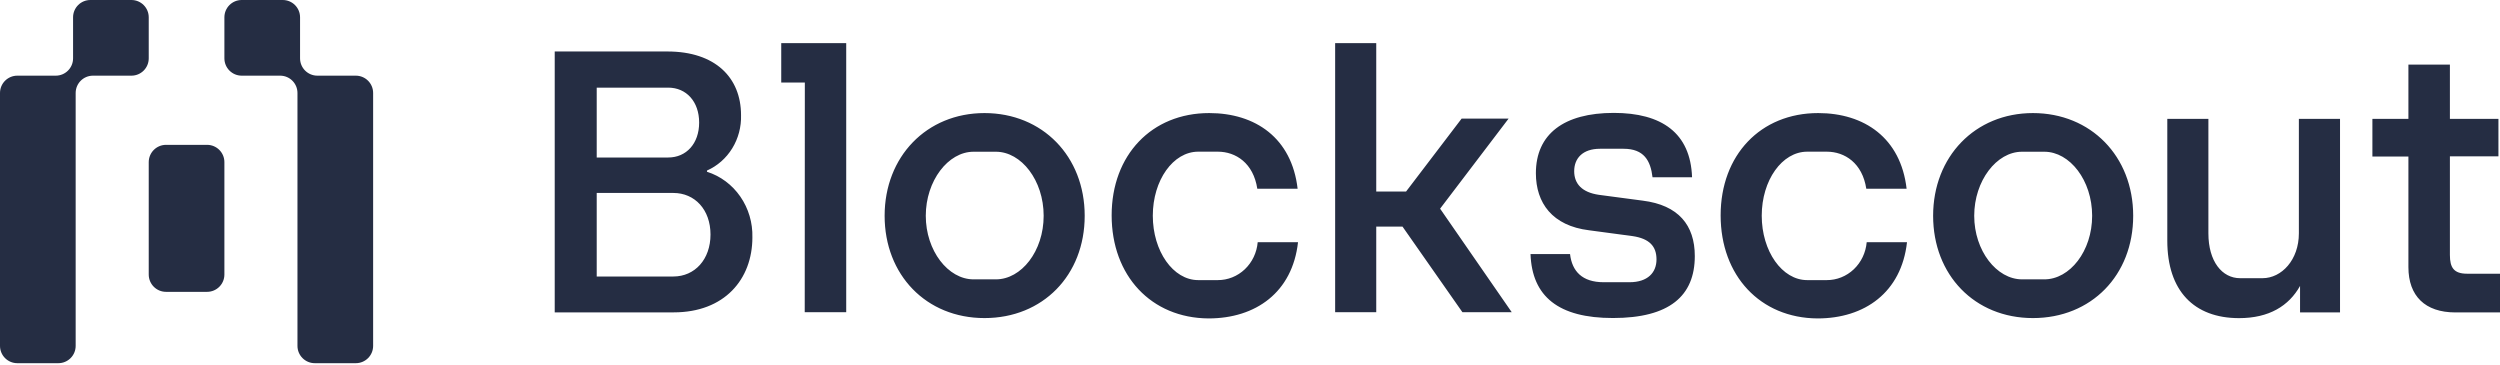
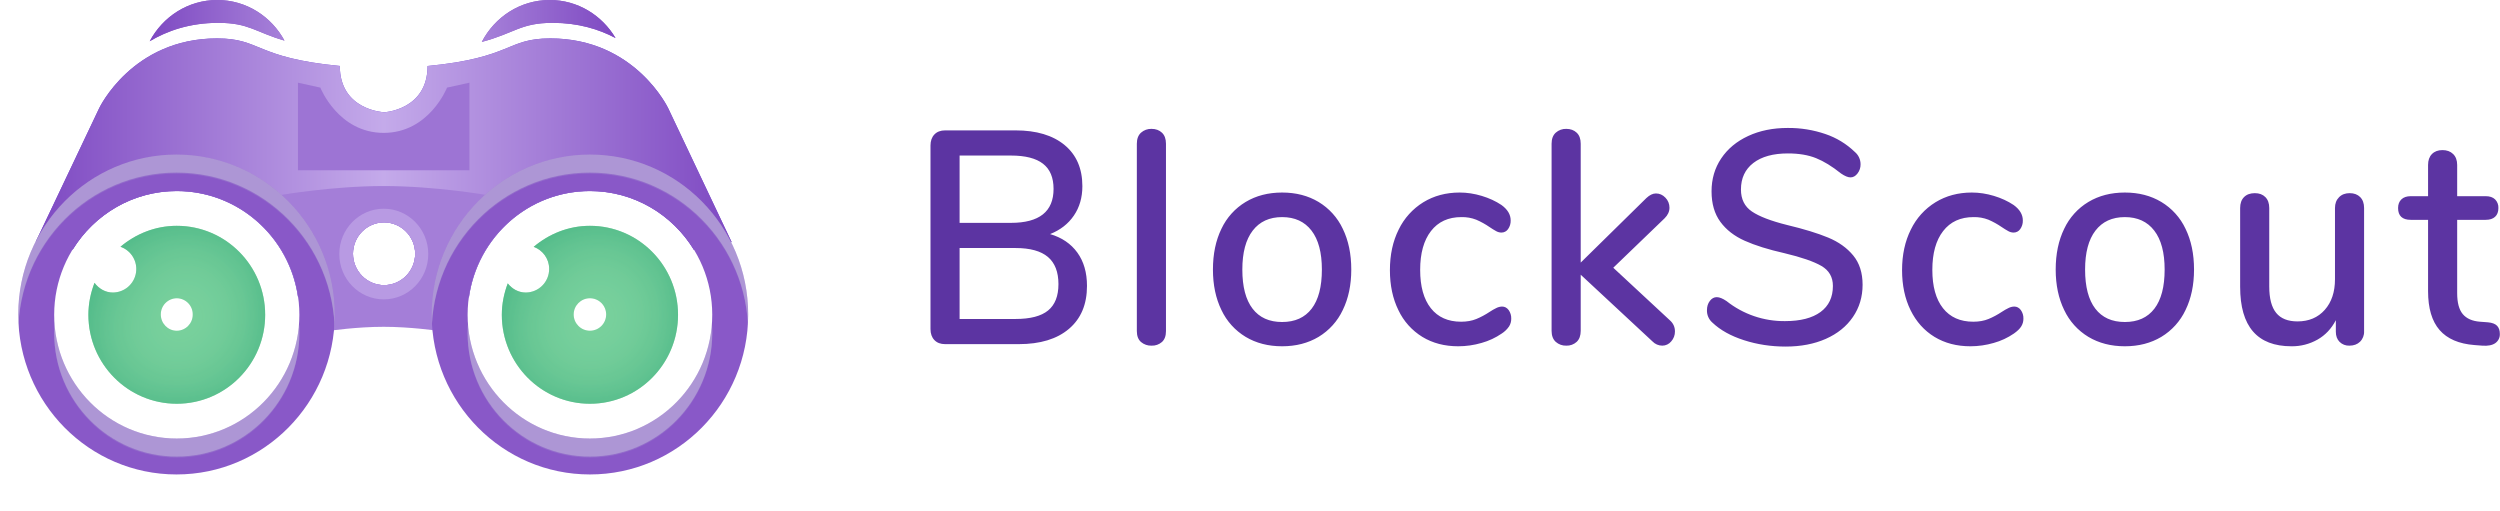
- <svg xmlns="http://www.w3.org/2000/svg" fill="none" height="73" viewBox="0 0 500 73" width="500">
-   <path clip-rule="evenodd" d="m26.284 0c1.913 0 3.463 1.55 3.463 3.463v8.207c0 1.913-1.55 3.463-3.463 3.463h-7.688c-1.913 0-3.463 1.55-3.463 3.463v50.578c0 1.913-1.55 3.463-3.463 3.463h-8.207c-1.913 0-3.463-1.55-3.463-3.463v-50.578c0-1.913 1.55-3.463 3.463-3.463h7.688c1.913 0 3.463-1.55 3.463-3.463v-8.207c0-1.913 1.55-3.463 3.463-3.463zm30.265 0c1.913 0 3.463 1.55 3.463 3.463v8.207c0 1.913 1.55 3.463 3.463 3.463h7.688c1.913 0 3.463 1.55 3.463 3.463v50.578c0 1.913-1.55 3.463-3.463 3.463h-8.207c-1.913 0-3.463-1.55-3.463-3.463v-50.578c0-1.913-1.55-3.463-3.463-3.463h-7.688c-1.913 0-3.463-1.55-3.463-3.463v-8.207c0-1.913 1.55-3.463 3.463-3.463zm-15.133 28.968c1.913 0 3.463 1.55 3.463 3.463v22.475c0 1.913-1.55 3.463-3.463 3.463h-8.207c-1.913 0-3.463-1.55-3.463-3.463v-22.475c0-1.913 1.55-3.463 3.463-3.463zm114.832-12.466h4.719l-.022 45.938h8.298v-53.809h-12.995zm-22.758-6.207h-22.546v52.179h23.798c10.143 0 15.735-6.602 15.735-14.998.077-2.921-.77-5.788-2.411-8.159s-3.984-4.115-6.67-4.964v-.244c2.077-.917 3.838-2.467 5.054-4.445 1.215-1.978 1.828-4.293 1.757-6.641 0-7.511-5.167-12.727-14.717-12.727zm6.34 14.218c0 4.215-2.583 6.987-6.184 6.987h-14.303v-13.973h14.303c3.601 0 6.184 2.771 6.184 6.987zm2.271 22.392c0 4.972-3.132 8.396-7.437 8.396h-15.321v-16.71h15.321c4.305 0 7.437 3.342 7.437 8.314zm34.824-3.749c0-11.819 8.388-20.541 19.974-20.541s20.04 8.64 20.04 20.541c0 11.901-8.376 20.459-20.04 20.459s-19.974-8.64-19.974-20.459zm17.782 12.716h4.473c5.089 0 9.551-5.624 9.551-12.716s-4.473-12.809-9.551-12.809h-4.473c-5.088 0-9.551 5.822-9.551 12.809s4.463 12.716 9.551 12.716zm47.126-33.257c-11.507 0-19.503 8.396-19.503 20.459s7.906 20.541 19.38 20.611c9.439 0 16.775-5.217 17.894-15.243h-8.064c-.176 2.076-1.095 4.006-2.573 5.41-1.479 1.404-3.41 2.178-5.411 2.17h-3.915c-5.01 0-9.08-5.776-9.08-12.879s4.07-12.809 9.08-12.809h3.915c3.601 0 7.123 2.282 7.906 7.418h8.063c-1.174-10.166-8.454-15.138-17.692-15.138zm25.196-13.985h8.22v29.682h5.961l11.116-14.591h9.394l-13.7 18.014 14.326 20.704h-9.863l-11.978-17.117h-5.256v17.117h-8.22zm46.981 42.188h-7.906c.302 8.477 5.592 12.797 16.495 12.786 11.273 0 16.361-4.402 16.361-12.39 0-6.195-3.288-10.189-10.411-11.085l-8.779-1.165c-3.366-.489-4.932-2.201-4.932-4.728 0-2.527 1.644-4.483 5.167-4.483h4.708c4.071 0 5.401 2.364 5.793 5.706h7.906c-.301-8.885-6.094-12.879-15.656-12.879-9.987 0-15.579 4.239-15.579 12.064 0 5.95 3.288 10.515 10.647 11.412l8.701 1.165c3.366.501 4.775 2.049 4.775 4.658 0 2.608-1.722 4.565-5.402 4.565h-5.178c-4.283 0-6.318-2.201-6.71-5.624zm30.117-7.744c0-12.064 7.985-20.459 19.504-20.459 9.237 0 16.518 4.972 17.692 15.138h-8.063c-.783-5.135-4.306-7.418-7.907-7.418h-3.914c-5.021 0-9.092 5.706-9.092 12.809s4.071 12.879 9.092 12.879h3.914c2.001.008 3.932-.766 5.411-2.17s2.397-3.335 2.574-5.41h8.063c-1.118 10.026-8.455 15.243-17.893 15.243-11.463-.07-19.381-8.547-19.381-20.611zm62.459-20.459c-11.586 0-19.962 8.722-19.962 20.541 0 11.819 8.286 20.459 19.962 20.459 11.675 0 20.052-8.559 20.052-20.459 0-11.901-8.466-20.541-20.052-20.541zm2.281 33.257h-4.451c-5.088 0-9.573-5.729-9.573-12.716s4.463-12.809 9.551-12.809h4.473c5.089 0 9.562 5.717 9.562 12.809s-4.473 12.716-9.562 12.716zm24.592-7.744v-24.36h8.22v22.905c0 5.624 2.74 8.966 6.341 8.966h4.473c3.836 0 7.281-3.668 7.281-8.966v-22.905h8.231v38.718h-7.996v-5.298c-2.237 3.994-6.185 6.439-12.213 6.439-9.013-.012-14.337-5.473-14.337-15.499zm48.223-16.826v22.125c0 5.787 3.355 9.048 9.371 9.059h8.947v-7.744h-6.576c-2.661 0-3.444-1.223-3.444-3.749v-19.726h9.707v-7.499h-9.707v-10.853h-8.298v10.853h-7.202v7.534z" fill="#252d43" fill-rule="evenodd" />
+ <svg xmlns="http://www.w3.org/2000/svg" height="28" width="137">
+   <linearGradient id="a" x1="0%" y1="0%" y2="0%">
+     <stop offset="0" stop-color="#7e49c2" />
+     <stop offset=".5" stop-color="#c4aaea" />
+     <stop offset="1" stop-color="#7e49c2" />
+   </linearGradient>
+   <filter id="b">
+     <feOffset dy="1" in="SourceAlpha" />
+     <feGaussianBlur result="blurOut" />
+     <feFlood flood-color="#f6f6f6" result="floodOut" />
+     <feComposite in="floodOut" in2="blurOut" operator="out" result="compOut" />
+     <feComposite in="compOut" in2="SourceAlpha" operator="in" />
+     <feComponentTransfer>
+       <feFuncA slope=".25" type="linear" />
+     </feComponentTransfer>
+     <feBlend in2="SourceGraphic" />
+   </filter>
+   <filter id="c">
+     <feOffset in="SourceAlpha" />
+     <feGaussianBlur result="blurOut" stdDeviation="2.236" />
+     <feFlood flood-color="#35b080" result="floodOut" />
+     <feComposite in="floodOut" in2="blurOut" operator="out" result="compOut" />
+     <feComposite in="compOut" in2="SourceAlpha" operator="in" />
+     <feComponentTransfer>
+       <feFuncA type="linear" />
+     </feComponentTransfer>
+     <feBlend in2="SourceGraphic" />
+   </filter>
+   <filter id="d">
+     <feOffset dy="1" in="SourceAlpha" />
+     <feGaussianBlur result="blurOut" />
+     <feFlood flood-color="#f6f6f6" result="floodOut" />
+     <feComposite in="floodOut" in2="blurOut" operator="out" result="compOut" />
+     <feComposite in="compOut" in2="SourceAlpha" operator="in" />
+     <feComponentTransfer>
+       <feFuncA slope=".25" type="linear" />
+     </feComponentTransfer>
+     <feBlend in2="SourceGraphic" />
+   </filter>
+   <filter id="e">
+     <feOffset in="SourceAlpha" />
+     <feGaussianBlur result="blurOut" stdDeviation="2.236" />
+     <feFlood flood-color="#35b080" result="floodOut" />
+     <feComposite in="floodOut" in2="blurOut" operator="out" result="compOut" />
+     <feComposite in="compOut" in2="SourceAlpha" operator="in" />
+     <feComponentTransfer>
+       <feFuncA type="linear" />
+     </feComponentTransfer>
+     <feBlend in2="SourceGraphic" />
+   </filter>
+   <path d="m30.285 1.252c-1.758 0-2.069.563-3.882 1.045.706-1.36 2.099-2.297 3.722-2.297 1.539 0 2.871.842 3.608 2.086-.913-.485-2.05-.834-3.448-.834zm-22.081 1.008c.712-1.339 2.093-2.26 3.702-2.26 1.595 0 2.967.906 3.684 2.226-1.596-.464-1.952-.974-3.626-.974-1.562 0-2.798.435-3.76 1.008z" fill="#8957c8" fill-rule="evenodd" />
+   <path d="m30.285 1.252c-1.758 0-2.069.563-3.882 1.045.706-1.36 2.099-2.297 3.722-2.297 1.539 0 2.871.842 3.608 2.086-.913-.485-2.05-.834-3.448-.834zm-22.081 1.008c.712-1.339 2.093-2.26 3.702-2.26 1.595 0 2.967.906 3.684 2.226-1.596-.464-1.952-.974-3.626-.974-1.562 0-2.798.435-3.76 1.008z" fill="url(#a)" />
+   <path d="m38.029 13.695c-1.181-1.933-3.289-3.226-5.701-3.226-3.376 0-6.161 2.527-6.627 5.812l-4.674.98v-.027l-4.702-.984c-.48-3.27-3.264-5.781-6.638-5.781-2.405 0-4.51 1.28-5.697 3.199l-2.029-.425 3.472-7.309s1.804-3.83 6.462-3.83c2.416 0 2.076 1.063 6.728 1.51 0 2.421 2.404 2.535 2.404 2.535v.008s2.403-.115 2.403-2.54c4.653-.448 4.312-1.513 6.729-1.513 4.658 0 6.462 3.836 6.462 3.836l3.471 7.323zm-16.982-1.508c-.941 0-1.703.77-1.703 1.719s.762 1.719 1.703 1.719c.94 0 1.703-.77 1.703-1.719s-.763-1.719-1.703-1.719z" fill="#704ad5" fill-rule="evenodd" />
+   <path d="m38.029 13.695c-1.181-1.933-3.289-3.226-5.701-3.226-3.376 0-6.161 2.527-6.627 5.812l-4.674.98v-.027l-4.702-.984c-.48-3.27-3.264-5.781-6.638-5.781-2.405 0-4.51 1.28-5.697 3.199l-2.029-.425 3.472-7.309s1.804-3.83 6.462-3.83c2.416 0 2.076 1.063 6.728 1.51 0 2.421 2.404 2.535 2.404 2.535v.008s2.403-.115 2.403-2.54c4.653-.448 4.312-1.513 6.729-1.513 4.658 0 6.462 3.836 6.462 3.836l3.471 7.323zm-16.982-1.508c-.941 0-1.703.77-1.703 1.719s.762 1.719 1.703 1.719c.94 0 1.703-.77 1.703-1.719s-.763-1.719-1.703-1.719z" fill="url(#a)" />
+   <g fill-rule="evenodd">
+     <path d="m23.964 18.124s-1.477-.215-2.937-.215c-1.477 0-2.938.215-2.938.215l-2.67-7.443s2.8-.486 5.608-.486c2.799 0 5.607.486 5.607.486zm-2.917-5.937c-.941 0-1.703.77-1.703 1.719s.762 1.719 1.703 1.719c.94 0 1.703-.77 1.703-1.719s-.763-1.719-1.703-1.719z" fill="#a47ed8" />
+     <path d="m21.031 16.406c-1.346 0-2.437-1.112-2.437-2.484s1.091-2.484 2.437-2.484 2.438 1.112 2.438 2.484-1.092 2.484-2.438 2.484zm.016-4.219c-.941 0-1.703.77-1.703 1.719s.762 1.719 1.703 1.719c.94 0 1.703-.77 1.703-1.719s-.763-1.719-1.703-1.719z" fill="#b89ae3" />
+     <path d="m16.327 4.531v4.801h9.399v-4.801l-1.228.27s-.976 2.481-3.471 2.481c-2.496 0-3.472-2.481-3.472-2.481z" fill="#9d74d4" />
+     <path d="m32.328 26c-4.789 0-8.672-3.925-8.672-8.766s3.883-8.765 8.672-8.765 8.672 3.924 8.672 8.765-3.883 8.766-8.672 8.766zm0-15.531c-3.702 0-6.703 3.036-6.703 6.781s3.001 6.781 6.703 6.781 6.703-3.036 6.703-6.781-3.001-6.781-6.703-6.781z" fill="#8958c8" filter="url(#b)" />
+     <path d="m32.328 22.125c-2.666 0-4.828-2.183-4.828-4.875 0-.608.124-1.184.325-1.721.235.299.581.502.987.502a1.29 1.29 0 0 0 1.282-1.297c0-.56-.356-1.027-.848-1.208.838-.708 1.904-1.151 3.082-1.151 2.667 0 4.828 2.183 4.828 4.875s-2.161 4.875-4.828 4.875zm0-5.781a.89.89 0 1 0 -.001 1.78.89.89 0 0 0 .001-1.78z" fill="#80d6a1" filter="url(#c)" />
+     <path d="m9.672 26c-4.789 0-8.672-3.925-8.672-8.766s3.883-8.765 8.672-8.765 8.672 3.924 8.672 8.765-3.883 8.766-8.672 8.766zm.015-15.531c-3.71 0-6.718 3.036-6.718 6.781s3.008 6.781 6.718 6.781c3.711 0 6.719-3.036 6.719-6.781s-3.008-6.781-6.719-6.781z" fill="#8958c8" filter="url(#d)" />
+     <path d="m9.687 22.125c-2.675 0-4.843-2.183-4.843-4.875 0-.619.126-1.207.335-1.752.234.316.589.533 1.008.533a1.29 1.29 0 0 0 .414-2.509c.84-.706 1.907-1.147 3.086-1.147 2.676 0 4.844 2.183 4.844 4.875s-2.168 4.875-4.844 4.875zm0-5.781a.882.882 0 0 0 -.875.89c0 .492.392.891.875.891a.883.883 0 0 0 .875-.891.882.882 0 0 0 -.875-.89z" fill="#80d6a1" filter="url(#e)" />
+     <path d="m136.217 12.047h-1.564v4.021c0 .521.103.903.308 1.146.206.244.519.383.94.416l.442.033c.232.022.398.086.498.191.1.106.15.252.15.44a.584.584 0 0 1 -.245.507c-.163.117-.403.164-.719.141l-.426-.033c-.853-.066-1.49-.34-1.911-.822s-.632-1.194-.632-2.135v-3.905h-.948c-.463 0-.695-.216-.695-.648 0-.2.061-.357.182-.474.121-.116.292-.174.513-.174h.948v-1.712c0-.254.071-.454.213-.598s.334-.216.577-.216c.242 0 .437.072.584.216.148.144.221.344.221.598v1.712h1.564c.221 0 .392.058.513.174a.628.628 0 0 1 .182.474c0 .21-.061.371-.182.482s-.292.166-.513.166zm-7.471 6.895a.723.723 0 0 1 -.537-.207c-.137-.139-.205-.324-.205-.557v-.631c-.242.465-.576.82-1.003 1.063a2.825 2.825 0 0 1 -1.429.366c-1.875 0-2.812-1.086-2.812-3.257v-4.32c0-.255.071-.454.213-.598.143-.144.34-.216.593-.216.242 0 .434.072.576.216s.213.343.213.598v4.303c0 .654.127 1.136.38 1.446.252.31.642.465 1.168.465.621 0 1.119-.21 1.493-.631s.561-.981.561-1.678v-3.905c0-.244.073-.44.221-.59.147-.15.342-.224.584-.224s.434.072.577.216c.142.144.213.343.213.598v6.763a.753.753 0 0 1 -.221.564c-.148.144-.343.216-.585.216zm-10.306-.481c-.574.343-1.239.515-1.998.515-.758 0-1.424-.172-1.998-.515a3.406 3.406 0 0 1 -1.326-1.471c-.311-.637-.466-1.376-.466-2.218 0-.853.155-1.598.466-2.235a3.397 3.397 0 0 1 1.326-1.47c.574-.344 1.24-.516 1.998-.516.759 0 1.424.172 1.998.516a3.406 3.406 0 0 1 1.327 1.47c.311.637.466 1.382.466 2.235 0 .842-.155 1.581-.466 2.218a3.414 3.414 0 0 1 -1.327 1.471zm-.387-5.824c-.379-.493-.916-.74-1.611-.74s-1.232.247-1.611.74-.568 1.204-.568 2.135c0 .942.187 1.656.56 2.143.374.488.914.731 1.619.731.706 0 1.245-.243 1.619-.731.374-.487.561-1.201.561-2.143 0-.931-.189-1.642-.569-2.135zm-9.918 4.993c.316 0 .594-.05.837-.15.242-.099.489-.232.742-.399a2.94 2.94 0 0 1 .348-.199.744.744 0 0 1 .316-.083c.147 0 .268.064.363.191a.77.77 0 0 1 .142.474c0 .155-.04.296-.119.423-.078.128-.213.258-.402.391a3.697 3.697 0 0 1 -1.106.515 4.577 4.577 0 0 1 -1.279.183c-.748 0-1.403-.172-1.967-.515-.563-.344-1-.831-1.311-1.463-.31-.631-.466-1.362-.466-2.193 0-.842.161-1.584.482-2.226a3.587 3.587 0 0 1 1.351-1.496c.579-.354 1.242-.532 1.99-.532.4 0 .803.061 1.208.183s.766.288 1.082.499c.337.244.505.526.505.847a.77.77 0 0 1 -.142.474.436.436 0 0 1 -.363.191.6.6 0 0 1 -.284-.075 4.299 4.299 0 0 1 -.364-.224 4.29 4.29 0 0 0 -.734-.407 2.12 2.12 0 0 0 -.814-.142c-.716 0-1.271.255-1.666.765-.395.509-.592 1.218-.592 2.127 0 .908.195 1.609.584 2.101.39.493.943.74 1.659.74zm-10.204-5.301c.927.222 1.677.452 2.251.69s1.032.565 1.374.98c.342.416.514.95.514 1.604 0 .664-.177 1.254-.53 1.769-.352.515-.847.914-1.484 1.197-.637.282-1.372.423-2.204.423-.8 0-1.561-.116-2.282-.349-.721-.232-1.298-.553-1.729-.963a.867.867 0 0 1 -.3-.682c0-.199.052-.368.157-.506.106-.139.232-.208.38-.208.147 0 .326.072.537.216a5.07 5.07 0 0 0 3.206 1.097c.842 0 1.49-.167 1.943-.499.452-.332.679-.808.679-1.429 0-.487-.211-.853-.632-1.097-.421-.243-1.095-.476-2.022-.697-.884-.2-1.611-.427-2.179-.682-.569-.254-1.014-.6-1.335-1.038s-.482-.994-.482-1.67.176-1.277.529-1.803.845-.936 1.477-1.229c.632-.294 1.353-.441 2.164-.441a6.2 6.2 0 0 1 2.069.333 4.298 4.298 0 0 1 1.611.98.88.88 0 0 1 .316.681.794.794 0 0 1 -.166.499c-.11.144-.239.216-.387.216-.137 0-.31-.072-.521-.216-.484-.388-.94-.668-1.366-.839-.427-.172-.94-.258-1.54-.258-.811 0-1.443.175-1.896.523-.452.349-.679.834-.679 1.454 0 .532.2.934.6 1.205.401.272 1.043.518 1.927.739zm-6.839 6.613a.747.747 0 0 1 -.537-.232l-3.932-3.656v3.074c0 .266-.074.468-.222.607a.798.798 0 0 1 -.568.207.829.829 0 0 1 -.577-.207c-.152-.139-.229-.341-.229-.607v-10.252c0-.266.077-.468.229-.606a.825.825 0 0 1 .577-.208c.231 0 .421.069.568.208.148.138.222.34.222.606v6.514l3.601-3.539c.179-.167.352-.25.521-.25.2 0 .374.078.521.233a.771.771 0 0 1 .221.548c0 .211-.089.405-.268.582l-2.812 2.708 3.096 2.875c.19.166.284.371.284.615a.8.8 0 0 1 -.205.548.632.632 0 0 1 -.49.232zm-11.024-1.312c.316 0 .595-.05.837-.15.242-.099.49-.232.742-.399a2.94 2.94 0 0 1 .348-.199.748.748 0 0 1 .316-.083c.147 0 .268.064.363.191a.77.77 0 0 1 .142.474.784.784 0 0 1 -.118.423 1.422 1.422 0 0 1 -.403.391 3.697 3.697 0 0 1 -1.106.515 4.572 4.572 0 0 1 -1.279.183c-.748 0-1.403-.172-1.966-.515a3.444 3.444 0 0 1 -1.311-1.463c-.311-.631-.466-1.362-.466-2.193 0-.842.16-1.584.481-2.226a3.6 3.6 0 0 1 1.351-1.496c.579-.354 1.242-.532 1.99-.532.4 0 .803.061 1.208.183.406.122.766.288 1.082.499.337.244.506.526.506.847a.777.777 0 0 1 -.142.474.436.436 0 0 1 -.364.191.603.603 0 0 1 -.284-.075 4.153 4.153 0 0 1 -.363-.224 4.295 4.295 0 0 0 -.735-.407 2.112 2.112 0 0 0 -.813-.142c-.716 0-1.272.255-1.667.765-.394.509-.592 1.218-.592 2.127 0 .908.195 1.609.585 2.101.389.493.942.74 1.658.74zm-7.81.831c-.574.343-1.24.515-1.998.515-.759 0-1.425-.172-1.998-.515a3.408 3.408 0 0 1 -1.327-1.471c-.311-.637-.466-1.376-.466-2.218 0-.853.155-1.598.466-2.235a3.4 3.4 0 0 1 1.327-1.47c.573-.344 1.239-.516 1.998-.516.758 0 1.424.172 1.998.516a3.404 3.404 0 0 1 1.326 1.47c.311.637.466 1.382.466 2.235 0 .842-.155 1.581-.466 2.218a3.412 3.412 0 0 1 -1.326 1.471zm-.387-5.824c-.379-.493-.916-.74-1.611-.74s-1.232.247-1.611.74-.569 1.204-.569 2.135c0 .942.187 1.656.561 2.143.373.488.913.731 1.619.731.705 0 1.245-.243 1.619-.731.373-.487.56-1.201.56-2.143 0-.931-.189-1.642-.568-2.135zm-8.766 6.305a.847.847 0 0 1 -.577-.199c-.152-.133-.229-.332-.229-.598v-10.269c0-.266.077-.468.229-.606a.825.825 0 0 1 .577-.208c.231 0 .421.069.568.208.148.138.222.34.222.606v10.269c0 .266-.074.465-.222.598a.815.815 0 0 1 -.568.199zm-3.538-3.273c0 1.008-.329 1.792-.987 2.351-.658.56-1.577.839-2.756.839h-4.028c-.253 0-.45-.074-.592-.224-.142-.149-.213-.351-.213-.606v-10.053c0-.255.071-.457.213-.606.142-.15.339-.225.592-.225h3.854c1.147 0 2.045.269 2.693.806.647.538.971 1.288.971 2.252 0 .62-.155 1.157-.466 1.611-.31.455-.745.792-1.303 1.014.642.188 1.14.526 1.493 1.013.353.488.529 1.097.529 1.828zm-1.832-5.317c0-.62-.192-1.08-.577-1.379-.384-.299-.971-.449-1.761-.449h-2.811v3.689h2.811c1.558 0 2.338-.62 2.338-1.861zm-.308 3.73c-.385-.326-.977-.49-1.777-.49h-3.064v3.888h3.064c.811 0 1.406-.155 1.785-.465s.568-.792.568-1.446c0-.664-.192-1.16-.576-1.487z" fill="#5c34a2" />
+   </g>
</svg>
